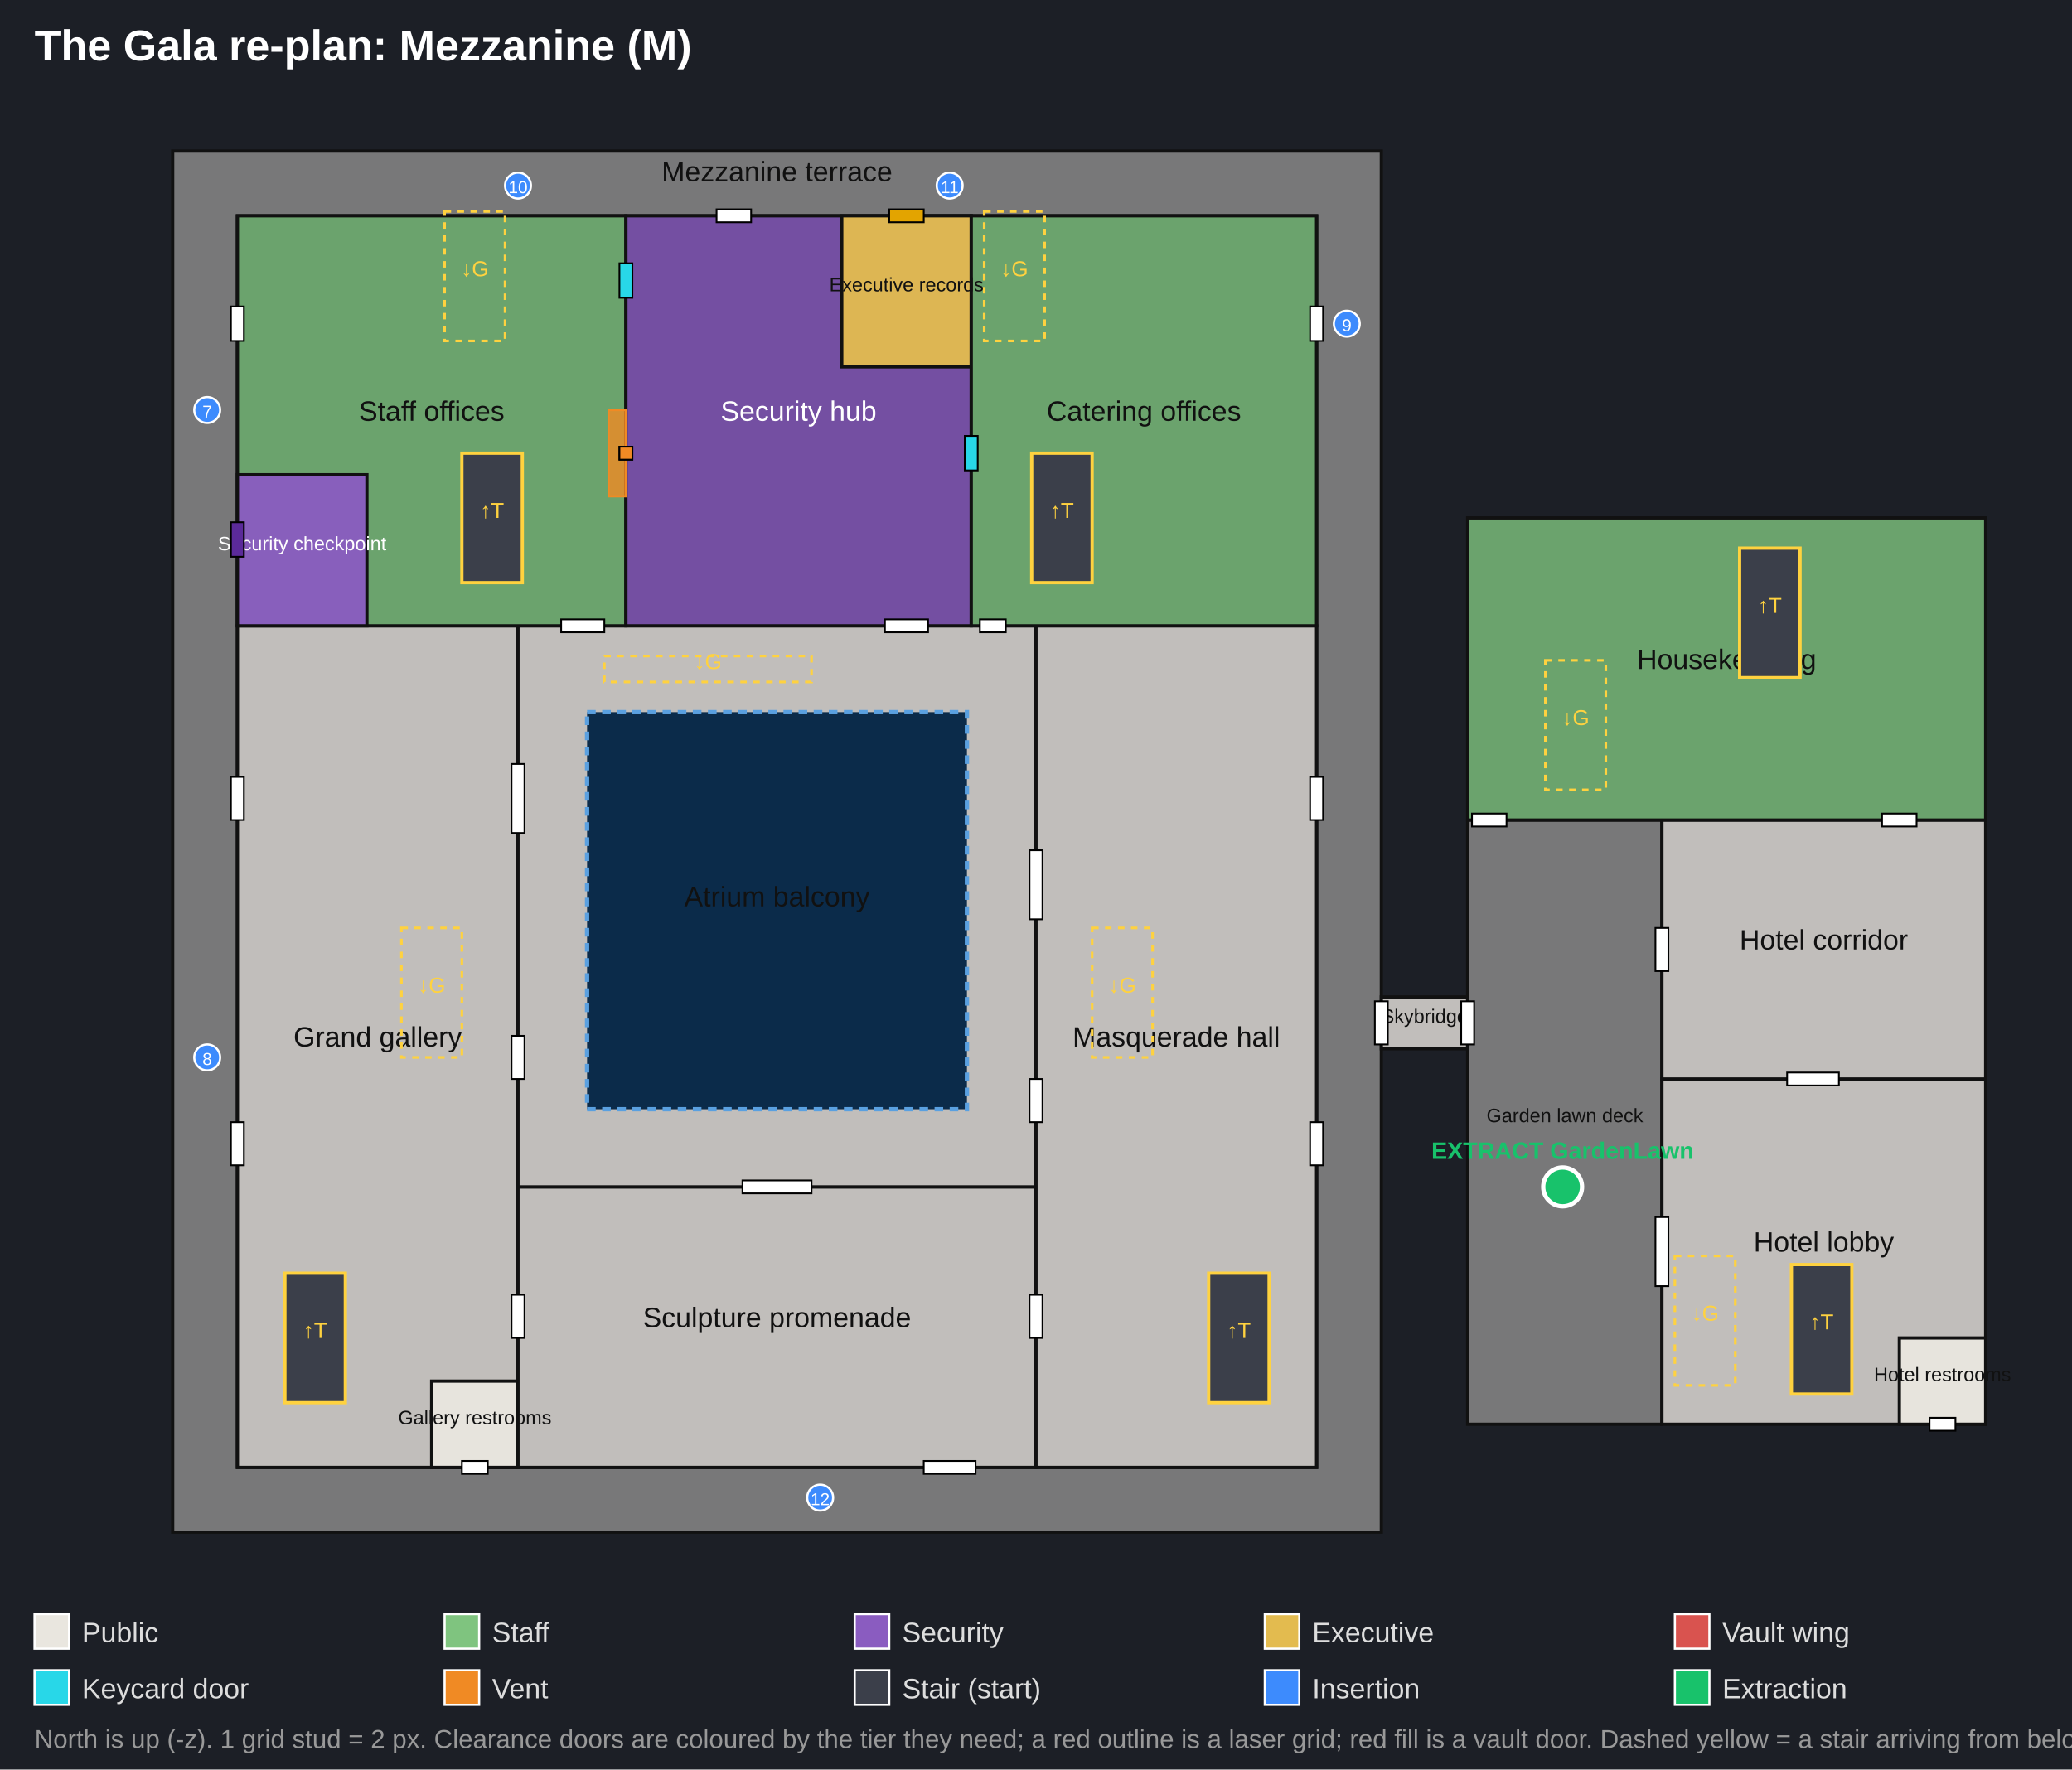
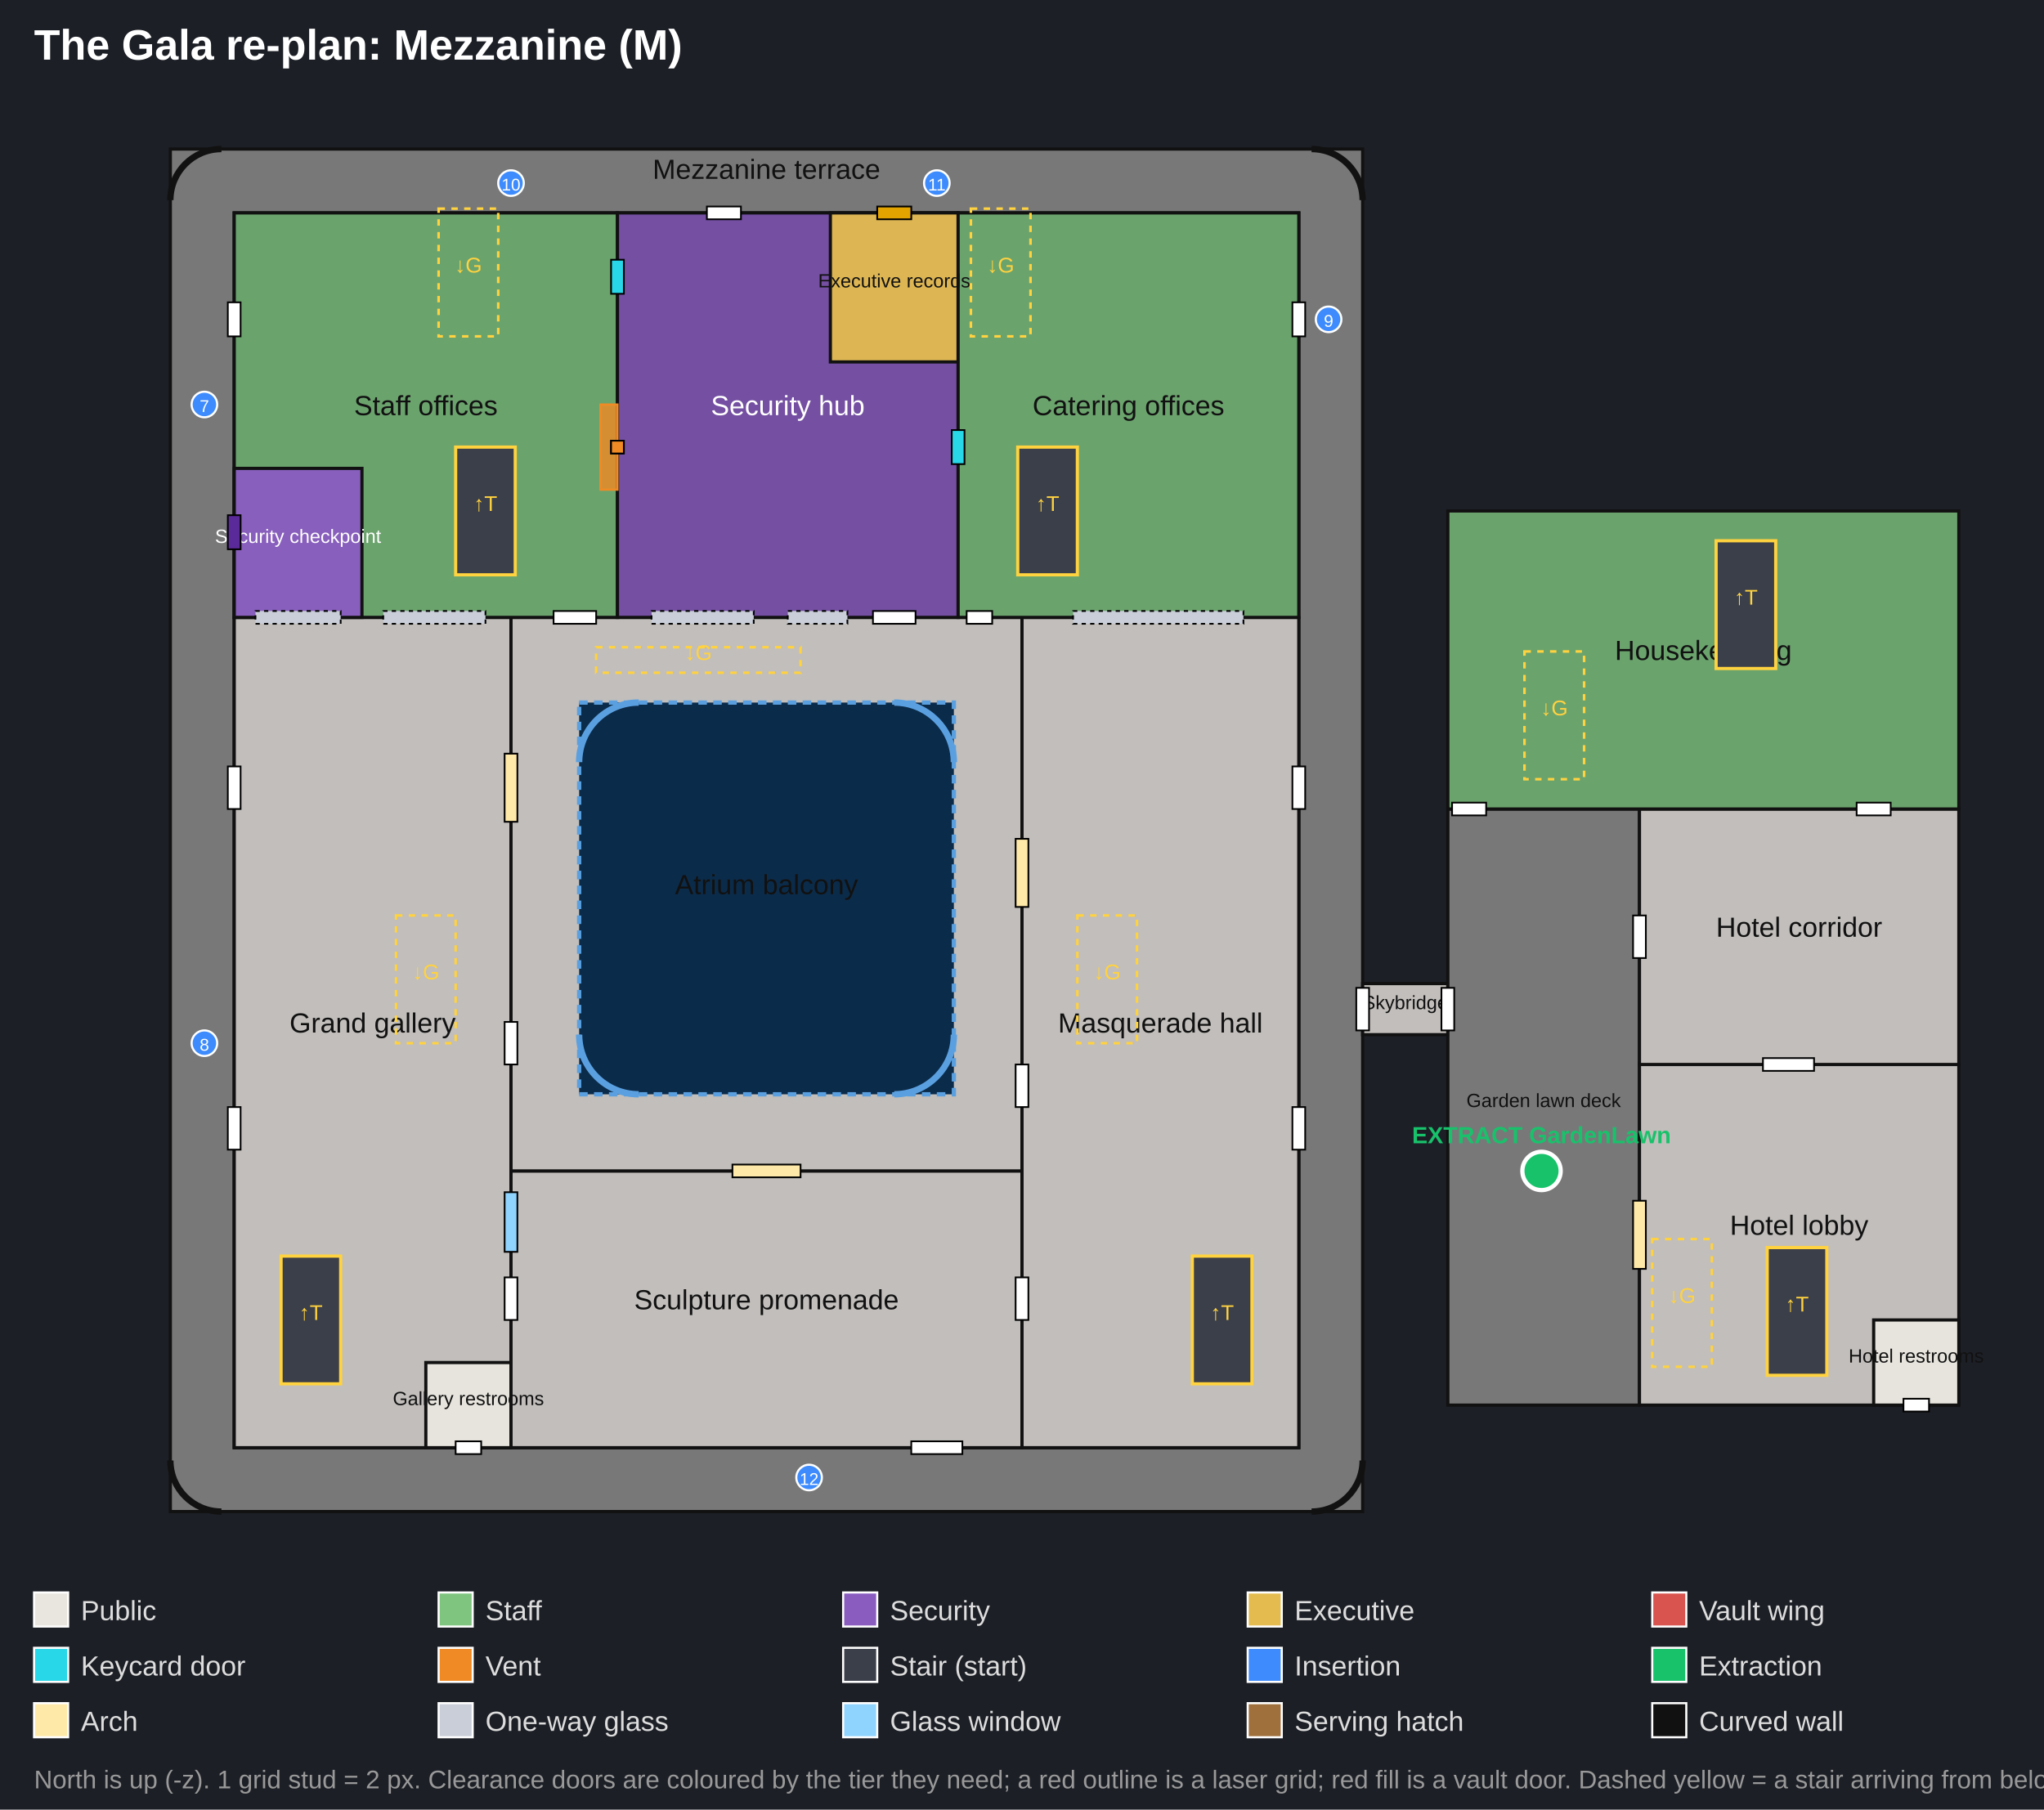
- <svg xmlns="http://www.w3.org/2000/svg" width="960" height="820" viewBox="0 0 960 820" font-family="Segoe UI, Arial, sans-serif">
+ <svg xmlns="http://www.w3.org/2000/svg" width="960" height="850" viewBox="0 0 960 850" font-family="Segoe UI, Arial, sans-serif">
  <rect width="100%" height="100%" fill="#1c1f26" />
  <text x="16" y="28" fill="#fff" font-size="20" font-weight="700">The Gala re-plan: Mezzanine (M)</text>
  <rect x="80.0" y="70.0" width="560.0" height="640.0" fill="#e9e6df" stroke="#111" fill-opacity="0.45" stroke-width="1.5" />
  <rect x="110.0" y="100.0" width="500.0" height="580.0" fill="#1c1f26" stroke="#111" stroke-width="1.5" />
  <rect x="110.0" y="290.0" width="130.0" height="390.0" fill="#e9e6df" stroke="#111" fill-opacity="0.8" stroke-width="1.5" />
  <rect x="200.0" y="640.0" width="40.0" height="40.0" fill="#e9e6df" stroke="#111" fill-opacity="0.95" stroke-width="1.5" />
  <rect x="240.0" y="550.0" width="240.0" height="130.0" fill="#e9e6df" stroke="#111" fill-opacity="0.8" stroke-width="1.5" />
  <rect x="240.0" y="290.0" width="240.0" height="260.0" fill="#e9e6df" stroke="#111" fill-opacity="0.8" stroke-width="1.5" />
  <rect x="480.0" y="290.0" width="130.0" height="390.0" fill="#e9e6df" stroke="#111" fill-opacity="0.8" stroke-width="1.5" />
  <rect x="110.0" y="100.0" width="180.0" height="190.0" fill="#7fc47f" stroke="#111" fill-opacity="0.8" stroke-width="1.5" />
  <rect x="110.0" y="220.0" width="60.0" height="70.0" fill="#8a5cc0" stroke="#111" fill-opacity="0.95" stroke-width="1.5" />
  <rect x="290.0" y="100.0" width="160.0" height="190.0" fill="#8a5cc0" stroke="#111" fill-opacity="0.8" stroke-width="1.5" />
  <rect x="390.0" y="100.0" width="60.0" height="70.0" fill="#e3bb4f" stroke="#111" fill-opacity="0.95" stroke-width="1.5" />
  <rect x="450.0" y="100.0" width="160.0" height="190.0" fill="#7fc47f" stroke="#111" fill-opacity="0.8" stroke-width="1.5" />
  <rect x="640.0" y="462.0" width="40.0" height="24.0" fill="#e9e6df" stroke="#111" fill-opacity="0.8" stroke-width="1.5" />
  <rect x="680.0" y="380.0" width="90.0" height="280.0" fill="#e9e6df" stroke="#111" fill-opacity="0.45" stroke-width="1.5" />
  <rect x="770.0" y="500.0" width="150.0" height="160.0" fill="#e9e6df" stroke="#111" fill-opacity="0.8" stroke-width="1.5" />
  <rect x="880.0" y="620.0" width="40.0" height="40.0" fill="#e9e6df" stroke="#111" fill-opacity="0.95" stroke-width="1.5" />
  <rect x="770.0" y="380.0" width="150.0" height="120.0" fill="#e9e6df" stroke="#111" fill-opacity="0.8" stroke-width="1.5" />
  <rect x="680.0" y="240.0" width="240.0" height="140.0" fill="#7fc47f" stroke="#111" fill-opacity="0.8" stroke-width="1.5" />
  <rect x="272.0" y="330.0" width="176.0" height="184.0" fill="#0b2b4a" stroke="#5aa0e0" stroke-dasharray="4 3" stroke-width="2" />
+   <path d="M 80.0 94.0 A 24 24 0 0 1 104.0 70.0" fill="none" stroke="#111" stroke-width="3" />
+   <path d="M 640.0 94.0 A 24 24 0 0 0 616.0 70.0" fill="none" stroke="#111" stroke-width="3" />
+   <path d="M 80.0 686.0 A 24 24 0 0 0 104.0 710.0" fill="none" stroke="#111" stroke-width="3" />
+   <path d="M 640.0 686.0 A 24 24 0 0 1 616.0 710.0" fill="none" stroke="#111" stroke-width="3" />
+   <path d="M 272.0 358.0 A 28 28 0 0 1 300.0 330.0" fill="none" stroke="#5aa0e0" stroke-width="3" />
+   <path d="M 448.0 358.0 A 28 28 0 0 0 420.0 330.0" fill="none" stroke="#5aa0e0" stroke-width="3" />
+   <path d="M 272.0 486.0 A 28 28 0 0 0 300.0 514.0" fill="none" stroke="#5aa0e0" stroke-width="3" />
+   <path d="M 448.0 486.0 A 28 28 0 0 1 420.0 514.0" fill="none" stroke="#5aa0e0" stroke-width="3" />
  <rect x="282.0" y="190.0" width="8.0" height="40.0" fill="#f08a24" stroke="#f08a24" fill-opacity="0.8" />
  <text x="175.0" y="485.0" text-anchor="middle" font-size="13" fill="#111">Grand gallery</text>
  <text x="220.0" y="660.0" text-anchor="middle" font-size="9" fill="#111">Gallery restrooms</text>
  <text x="360.0" y="615.0" text-anchor="middle" font-size="13" fill="#111">Sculpture promenade</text>
  <text x="360.0" y="420.0" text-anchor="middle" font-size="13" fill="#111">Atrium balcony</text>
  <text x="545.0" y="485.0" text-anchor="middle" font-size="13" fill="#111">Masquerade hall</text>
  <text x="200.0" y="195.0" text-anchor="middle" font-size="13" fill="#111">Staff offices</text>
  <text x="140.0" y="255.0" text-anchor="middle" font-size="9" fill="#fff">Security checkpoint</text>
  <text x="370.0" y="195.0" text-anchor="middle" font-size="13" fill="#fff">Security hub</text>
  <text x="420.0" y="135.0" text-anchor="middle" font-size="9" fill="#111">Executive records</text>
  <text x="530.0" y="195.0" text-anchor="middle" font-size="13" fill="#111">Catering offices</text>
  <text x="360.0" y="84.0" text-anchor="middle" font-size="13" fill="#111">Mezzanine terrace</text>
  <text x="660.0" y="474.0" text-anchor="middle" font-size="9" fill="#111">Skybridge</text>
  <text x="725.0" y="520.0" text-anchor="middle" font-size="9" fill="#111">Garden lawn deck</text>
  <text x="845.0" y="580.0" text-anchor="middle" font-size="13" fill="#111">Hotel lobby</text>
  <text x="900.0" y="640.0" text-anchor="middle" font-size="9" fill="#111">Hotel restrooms</text>
  <text x="845.0" y="440.0" text-anchor="middle" font-size="13" fill="#111">Hotel corridor</text>
  <text x="800.0" y="310.0" text-anchor="middle" font-size="13" fill="#111">Housekeeping</text>
-   <rect x="237.0" y="354.0" width="6.0" height="32.0" fill="#ffffff" stroke="#000" stroke-width="0.8" />
+   <rect x="237.0" y="354.0" width="6.0" height="32.0" fill="#ffe9a8" stroke="#000" stroke-width="0.8" />
  <rect x="237.0" y="480.0" width="6.0" height="20.0" fill="#ffffff" stroke="#000" stroke-width="0.8" />
-   <rect x="477.0" y="394.0" width="6.0" height="32.0" fill="#ffffff" stroke="#000" stroke-width="0.8" />
+   <rect x="477.0" y="394.0" width="6.0" height="32.0" fill="#ffe9a8" stroke="#000" stroke-width="0.8" />
  <rect x="477.0" y="500.0" width="6.0" height="20.0" fill="#ffffff" stroke="#000" stroke-width="0.8" />
-   <rect x="344.0" y="547.0" width="32.0" height="6.0" fill="#ffffff" stroke="#000" stroke-width="0.8" />
+   <rect x="344.0" y="547.0" width="32.0" height="6.0" fill="#ffe9a8" stroke="#000" stroke-width="0.8" />
  <rect x="237.0" y="600.0" width="6.0" height="20.0" fill="#ffffff" stroke="#000" stroke-width="0.8" />
  <rect x="477.0" y="600.0" width="6.0" height="20.0" fill="#ffffff" stroke="#000" stroke-width="0.8" />
  <rect x="214.0" y="677.0" width="12.0" height="6.0" fill="#ffffff" stroke="#000" stroke-width="0.8" />
  <rect x="107.0" y="360.0" width="6.0" height="20.0" fill="#ffffff" stroke="#000" stroke-width="0.8" />
  <rect x="107.0" y="520.0" width="6.0" height="20.0" fill="#ffffff" stroke="#000" stroke-width="0.8" />
  <rect x="607.0" y="360.0" width="6.0" height="20.0" fill="#ffffff" stroke="#000" stroke-width="0.8" />
  <rect x="607.0" y="520.0" width="6.0" height="20.0" fill="#ffffff" stroke="#000" stroke-width="0.8" />
  <rect x="428.0" y="677.0" width="24.0" height="6.0" fill="#ffffff" stroke="#000" stroke-width="0.8" />
  <rect x="260.0" y="287.0" width="20.0" height="6.0" fill="#ffffff" stroke="#000" stroke-width="0.8" />
  <rect x="107.0" y="142.0" width="6.0" height="16.0" fill="#ffffff" stroke="#000" stroke-width="0.8" />
  <rect x="107.0" y="242.0" width="6.0" height="16.0" fill="#5b2a9a" stroke="#000" stroke-width="0.8" />
  <rect x="410.0" y="287.0" width="20.0" height="6.0" fill="#ffffff" stroke="#000" stroke-width="0.8" />
  <rect x="332.0" y="97.0" width="16.0" height="6.0" fill="#ffffff" stroke="#000" stroke-width="0.8" />
  <rect x="412.0" y="97.0" width="16.0" height="6.0" fill="#e3a400" stroke="#000" stroke-width="0.8" />
  <rect x="454.0" y="287.0" width="12.0" height="6.0" fill="#ffffff" stroke="#000" stroke-width="0.8" />
  <rect x="607.0" y="142.0" width="6.0" height="16.0" fill="#ffffff" stroke="#000" stroke-width="0.8" />
  <rect x="287.0" y="122.0" width="6.0" height="16.0" fill="#28d7e8" stroke="#000" stroke-width="0.8" />
  <rect x="447.0" y="202.0" width="6.0" height="16.0" fill="#28d7e8" stroke="#000" stroke-width="0.8" />
  <rect x="637.0" y="464.0" width="6.0" height="20.0" fill="#ffffff" stroke="#000" stroke-width="0.8" />
  <rect x="677.0" y="464.0" width="6.0" height="20.0" fill="#ffffff" stroke="#000" stroke-width="0.8" />
-   <rect x="767.0" y="564.0" width="6.0" height="32.0" fill="#ffffff" stroke="#000" stroke-width="0.8" />
+   <rect x="767.0" y="564.0" width="6.0" height="32.0" fill="#ffe9a8" stroke="#000" stroke-width="0.8" />
  <rect x="767.0" y="430.0" width="6.0" height="20.0" fill="#ffffff" stroke="#000" stroke-width="0.8" />
  <rect x="828.0" y="497.0" width="24.0" height="6.0" fill="#ffffff" stroke="#000" stroke-width="0.8" />
  <rect x="872.0" y="377.0" width="16.0" height="6.0" fill="#ffffff" stroke="#000" stroke-width="0.8" />
  <rect x="682.0" y="377.0" width="16.0" height="6.0" fill="#ffffff" stroke="#000" stroke-width="0.8" />
  <rect x="894.0" y="657.0" width="12.0" height="6.0" fill="#ffffff" stroke="#000" stroke-width="0.8" />
  <rect x="287.0" y="207.0" width="6.0" height="6.0" fill="#f08a24" stroke="#000" stroke-width="0.8" />
  <rect x="287.0" y="207.0" width="6.0" height="6.0" fill="#f08a24" stroke="#000" stroke-width="0.8" />
+   <rect x="306.0" y="287.0" width="48.0" height="6.0" fill="#c9ced8" stroke="#000" stroke-width="0.8" stroke-dasharray="2 2" />
+   <rect x="370.0" y="287.0" width="28.0" height="6.0" fill="#c9ced8" stroke="#000" stroke-width="0.8" stroke-dasharray="2 2" />
+   <rect x="120.0" y="287.0" width="40.0" height="6.0" fill="#c9ced8" stroke="#000" stroke-width="0.8" stroke-dasharray="2 2" />
+   <rect x="180.0" y="287.0" width="48.0" height="6.0" fill="#c9ced8" stroke="#000" stroke-width="0.8" stroke-dasharray="2 2" />
+   <rect x="504.0" y="287.0" width="80.0" height="6.0" fill="#c9ced8" stroke="#000" stroke-width="0.8" stroke-dasharray="2 2" />
+   <rect x="237.0" y="560.0" width="6.0" height="28.0" fill="#8fd3ff" stroke="#000" stroke-width="0.8" />
  <rect x="280.0" y="304.0" width="96.0" height="12.0" fill="none" stroke="#ffd23f" stroke-dasharray="3 3" stroke-width="1.2" />
  <text x="328.0" y="310.0" text-anchor="middle" font-size="10" fill="#ffd23f">↓G</text>
  <rect x="206.0" y="98.0" width="28.0" height="60.0" fill="none" stroke="#ffd23f" stroke-dasharray="3 3" stroke-width="1.2" />
  <text x="220.0" y="128.0" text-anchor="middle" font-size="10" fill="#ffd23f">↓G</text>
  <rect x="456.0" y="98.0" width="28.0" height="60.0" fill="none" stroke="#ffd23f" stroke-dasharray="3 3" stroke-width="1.2" />
  <text x="470.0" y="128.0" text-anchor="middle" font-size="10" fill="#ffd23f">↓G</text>
  <rect x="186.0" y="430.0" width="28.0" height="60.0" fill="none" stroke="#ffd23f" stroke-dasharray="3 3" stroke-width="1.2" />
  <text x="200.0" y="460.0" text-anchor="middle" font-size="10" fill="#ffd23f">↓G</text>
  <rect x="506.0" y="430.0" width="28.0" height="60.0" fill="none" stroke="#ffd23f" stroke-dasharray="3 3" stroke-width="1.2" />
  <text x="520.0" y="460.0" text-anchor="middle" font-size="10" fill="#ffd23f">↓G</text>
  <rect x="214.0" y="210.0" width="28.0" height="60.0" fill="#3b3f4a" stroke="#ffd23f" stroke-width="1.5" />
  <text x="228.0" y="240.0" text-anchor="middle" font-size="10" fill="#ffd23f">↑T</text>
  <rect x="478.0" y="210.0" width="28.0" height="60.0" fill="#3b3f4a" stroke="#ffd23f" stroke-width="1.5" />
  <text x="492.0" y="240.0" text-anchor="middle" font-size="10" fill="#ffd23f">↑T</text>
  <rect x="132.0" y="590.0" width="28.0" height="60.0" fill="#3b3f4a" stroke="#ffd23f" stroke-width="1.5" />
  <text x="146.0" y="620.0" text-anchor="middle" font-size="10" fill="#ffd23f">↑T</text>
  <rect x="560.0" y="590.0" width="28.0" height="60.0" fill="#3b3f4a" stroke="#ffd23f" stroke-width="1.5" />
  <text x="574.0" y="620.0" text-anchor="middle" font-size="10" fill="#ffd23f">↑T</text>
  <rect x="776.0" y="582.0" width="28.0" height="60.0" fill="none" stroke="#ffd23f" stroke-dasharray="3 3" stroke-width="1.2" />
  <text x="790.0" y="612.0" text-anchor="middle" font-size="10" fill="#ffd23f">↓G</text>
  <rect x="716.0" y="306.0" width="28.0" height="60.0" fill="none" stroke="#ffd23f" stroke-dasharray="3 3" stroke-width="1.2" />
  <text x="730.0" y="336.0" text-anchor="middle" font-size="10" fill="#ffd23f">↓G</text>
  <rect x="806.0" y="254.0" width="28.0" height="60.0" fill="#3b3f4a" stroke="#ffd23f" stroke-width="1.5" />
  <text x="820.0" y="284.0" text-anchor="middle" font-size="10" fill="#ffd23f">↑T</text>
  <rect x="830.0" y="586.0" width="28.0" height="60.0" fill="#3b3f4a" stroke="#ffd23f" stroke-width="1.5" />
  <text x="844.0" y="616.0" text-anchor="middle" font-size="10" fill="#ffd23f">↑T</text>
  <circle cx="96.0" cy="190.0" r="6" fill="#3d8bfd" stroke="#fff" />
  <text x="96.0" y="193.5" text-anchor="middle" font-size="8" fill="#fff">7</text>
  <circle cx="96.0" cy="490.0" r="6" fill="#3d8bfd" stroke="#fff" />
  <text x="96.0" y="493.5" text-anchor="middle" font-size="8" fill="#fff">8</text>
  <circle cx="624.0" cy="150.0" r="6" fill="#3d8bfd" stroke="#fff" />
  <text x="624.0" y="153.5" text-anchor="middle" font-size="8" fill="#fff">9</text>
  <circle cx="240.0" cy="86.0" r="6" fill="#3d8bfd" stroke="#fff" />
  <text x="240.0" y="89.5" text-anchor="middle" font-size="8" fill="#fff">10</text>
  <circle cx="440.0" cy="86.0" r="6" fill="#3d8bfd" stroke="#fff" />
  <text x="440.0" y="89.5" text-anchor="middle" font-size="8" fill="#fff">11</text>
  <circle cx="380.0" cy="694.0" r="6" fill="#3d8bfd" stroke="#fff" />
  <text x="380.0" y="697.5" text-anchor="middle" font-size="8" fill="#fff">12</text>
  <circle cx="724.0" cy="550.0" r="9" fill="#18c26b" stroke="#fff" stroke-width="2" />
  <text x="724.0" y="537.0" text-anchor="middle" font-size="11" fill="#18c26b" font-weight="700">EXTRACT GardenLawn</text>
  <rect x="16" y="748" width="16" height="16" fill="#e9e6df" stroke="#fff" />
  <text x="38" y="761" fill="#ddd" font-size="13">Public</text>
  <rect x="206" y="748" width="16" height="16" fill="#7fc47f" stroke="#fff" />
  <text x="228" y="761" fill="#ddd" font-size="13">Staff</text>
  <rect x="396" y="748" width="16" height="16" fill="#8a5cc0" stroke="#fff" />
  <text x="418" y="761" fill="#ddd" font-size="13">Security</text>
  <rect x="586" y="748" width="16" height="16" fill="#e3bb4f" stroke="#fff" />
  <text x="608" y="761" fill="#ddd" font-size="13">Executive</text>
  <rect x="776" y="748" width="16" height="16" fill="#d9534f" stroke="#fff" />
  <text x="798" y="761" fill="#ddd" font-size="13">Vault wing</text>
  <rect x="16" y="774" width="16" height="16" fill="#28d7e8" stroke="#fff" />
  <text x="38" y="787" fill="#ddd" font-size="13">Keycard door</text>
  <rect x="206" y="774" width="16" height="16" fill="#f08a24" stroke="#fff" />
  <text x="228" y="787" fill="#ddd" font-size="13">Vent</text>
  <rect x="396" y="774" width="16" height="16" fill="#3b3f4a" stroke="#fff" />
  <text x="418" y="787" fill="#ddd" font-size="13">Stair (start)</text>
  <rect x="586" y="774" width="16" height="16" fill="#3d8bfd" stroke="#fff" />
  <text x="608" y="787" fill="#ddd" font-size="13">Insertion</text>
  <rect x="776" y="774" width="16" height="16" fill="#18c26b" stroke="#fff" />
  <text x="798" y="787" fill="#ddd" font-size="13">Extraction</text>
-   <text x="16" y="810" fill="#999" font-size="12">North is up (-z). 1 grid stud = 2 px. Clearance doors are coloured by the tier they need; a red outline is a laser grid; red fill is a vault door. Dashed yellow = a stair arriving from below.</text>
+   <rect x="16" y="800" width="16" height="16" fill="#ffe9a8" stroke="#fff" />
+   <text x="38" y="813" fill="#ddd" font-size="13">Arch</text>
+   <rect x="206" y="800" width="16" height="16" fill="#c9ced8" stroke="#fff" />
+   <text x="228" y="813" fill="#ddd" font-size="13">One-way glass</text>
+   <rect x="396" y="800" width="16" height="16" fill="#8fd3ff" stroke="#fff" />
+   <text x="418" y="813" fill="#ddd" font-size="13">Glass window</text>
+   <rect x="586" y="800" width="16" height="16" fill="#a0703c" stroke="#fff" />
+   <text x="608" y="813" fill="#ddd" font-size="13">Serving hatch</text>
+   <rect x="776" y="800" width="16" height="16" fill="#111" stroke="#fff" />
+   <text x="798" y="813" fill="#ddd" font-size="13">Curved wall</text>
+   <text x="16" y="840" fill="#999" font-size="12">North is up (-z). 1 grid stud = 2 px. Clearance doors are coloured by the tier they need; a red outline is a laser grid; red fill is a vault door. Dashed yellow = a stair arriving from below.</text>
</svg>
